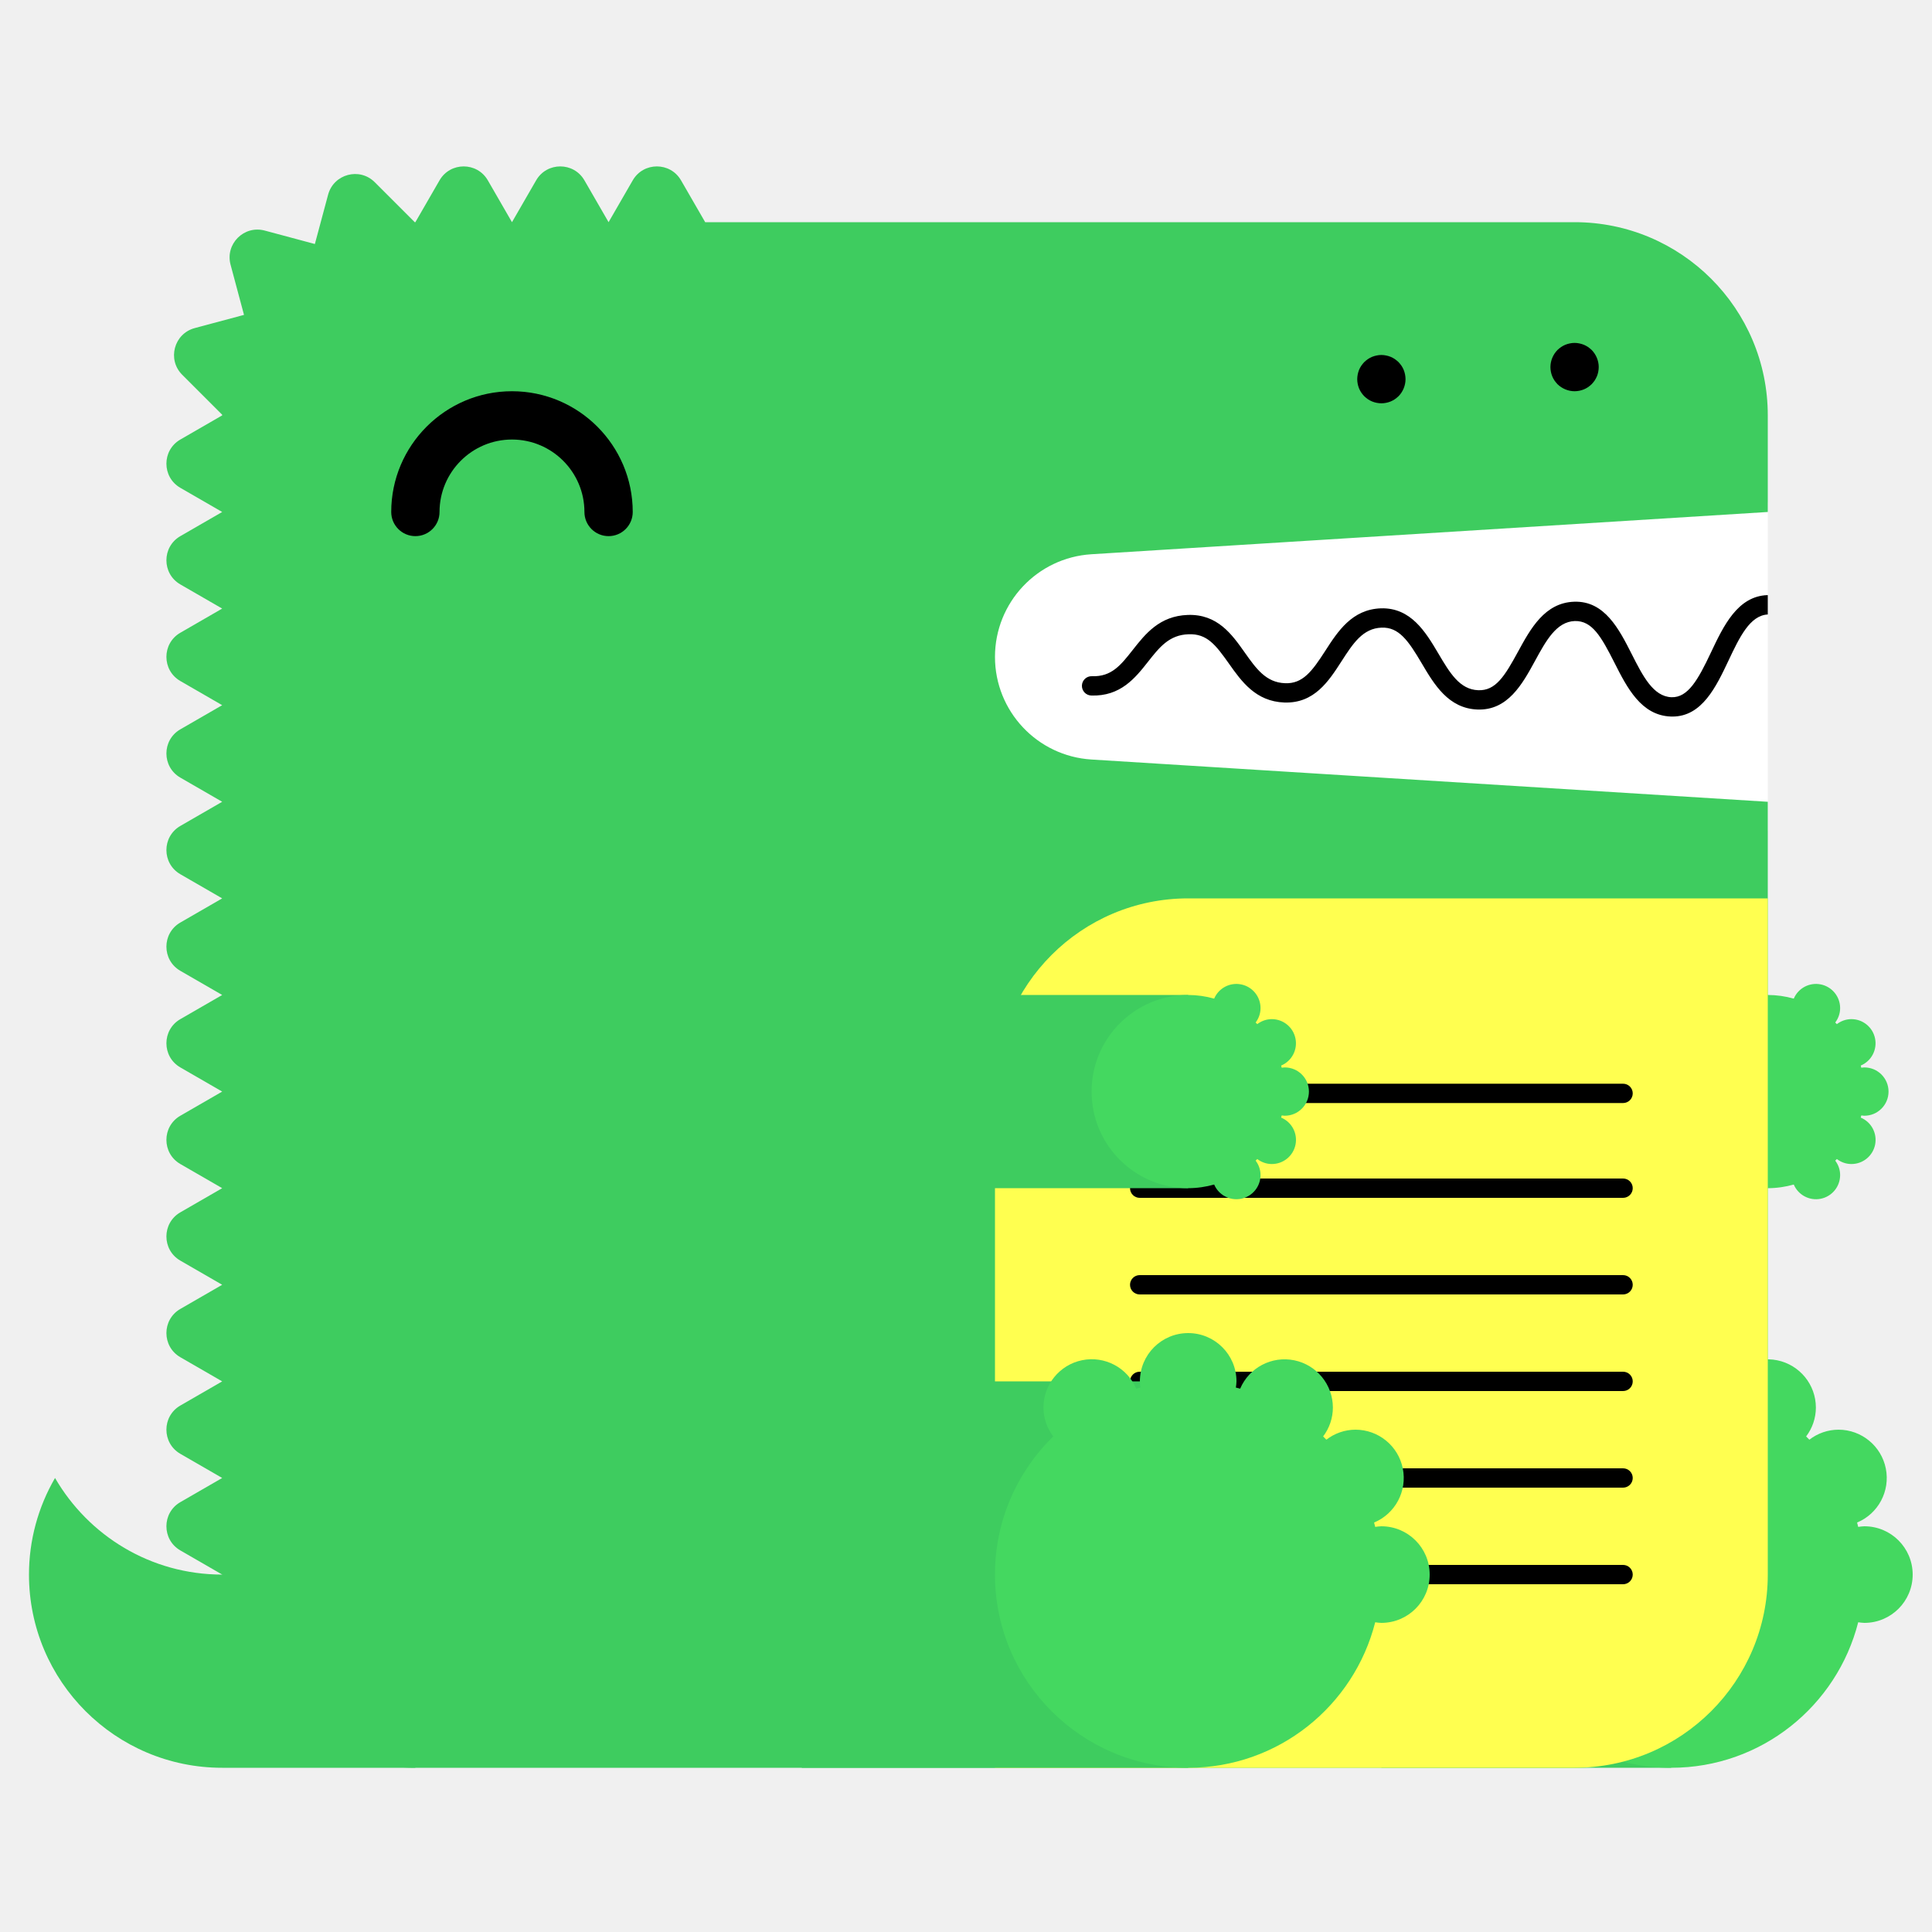
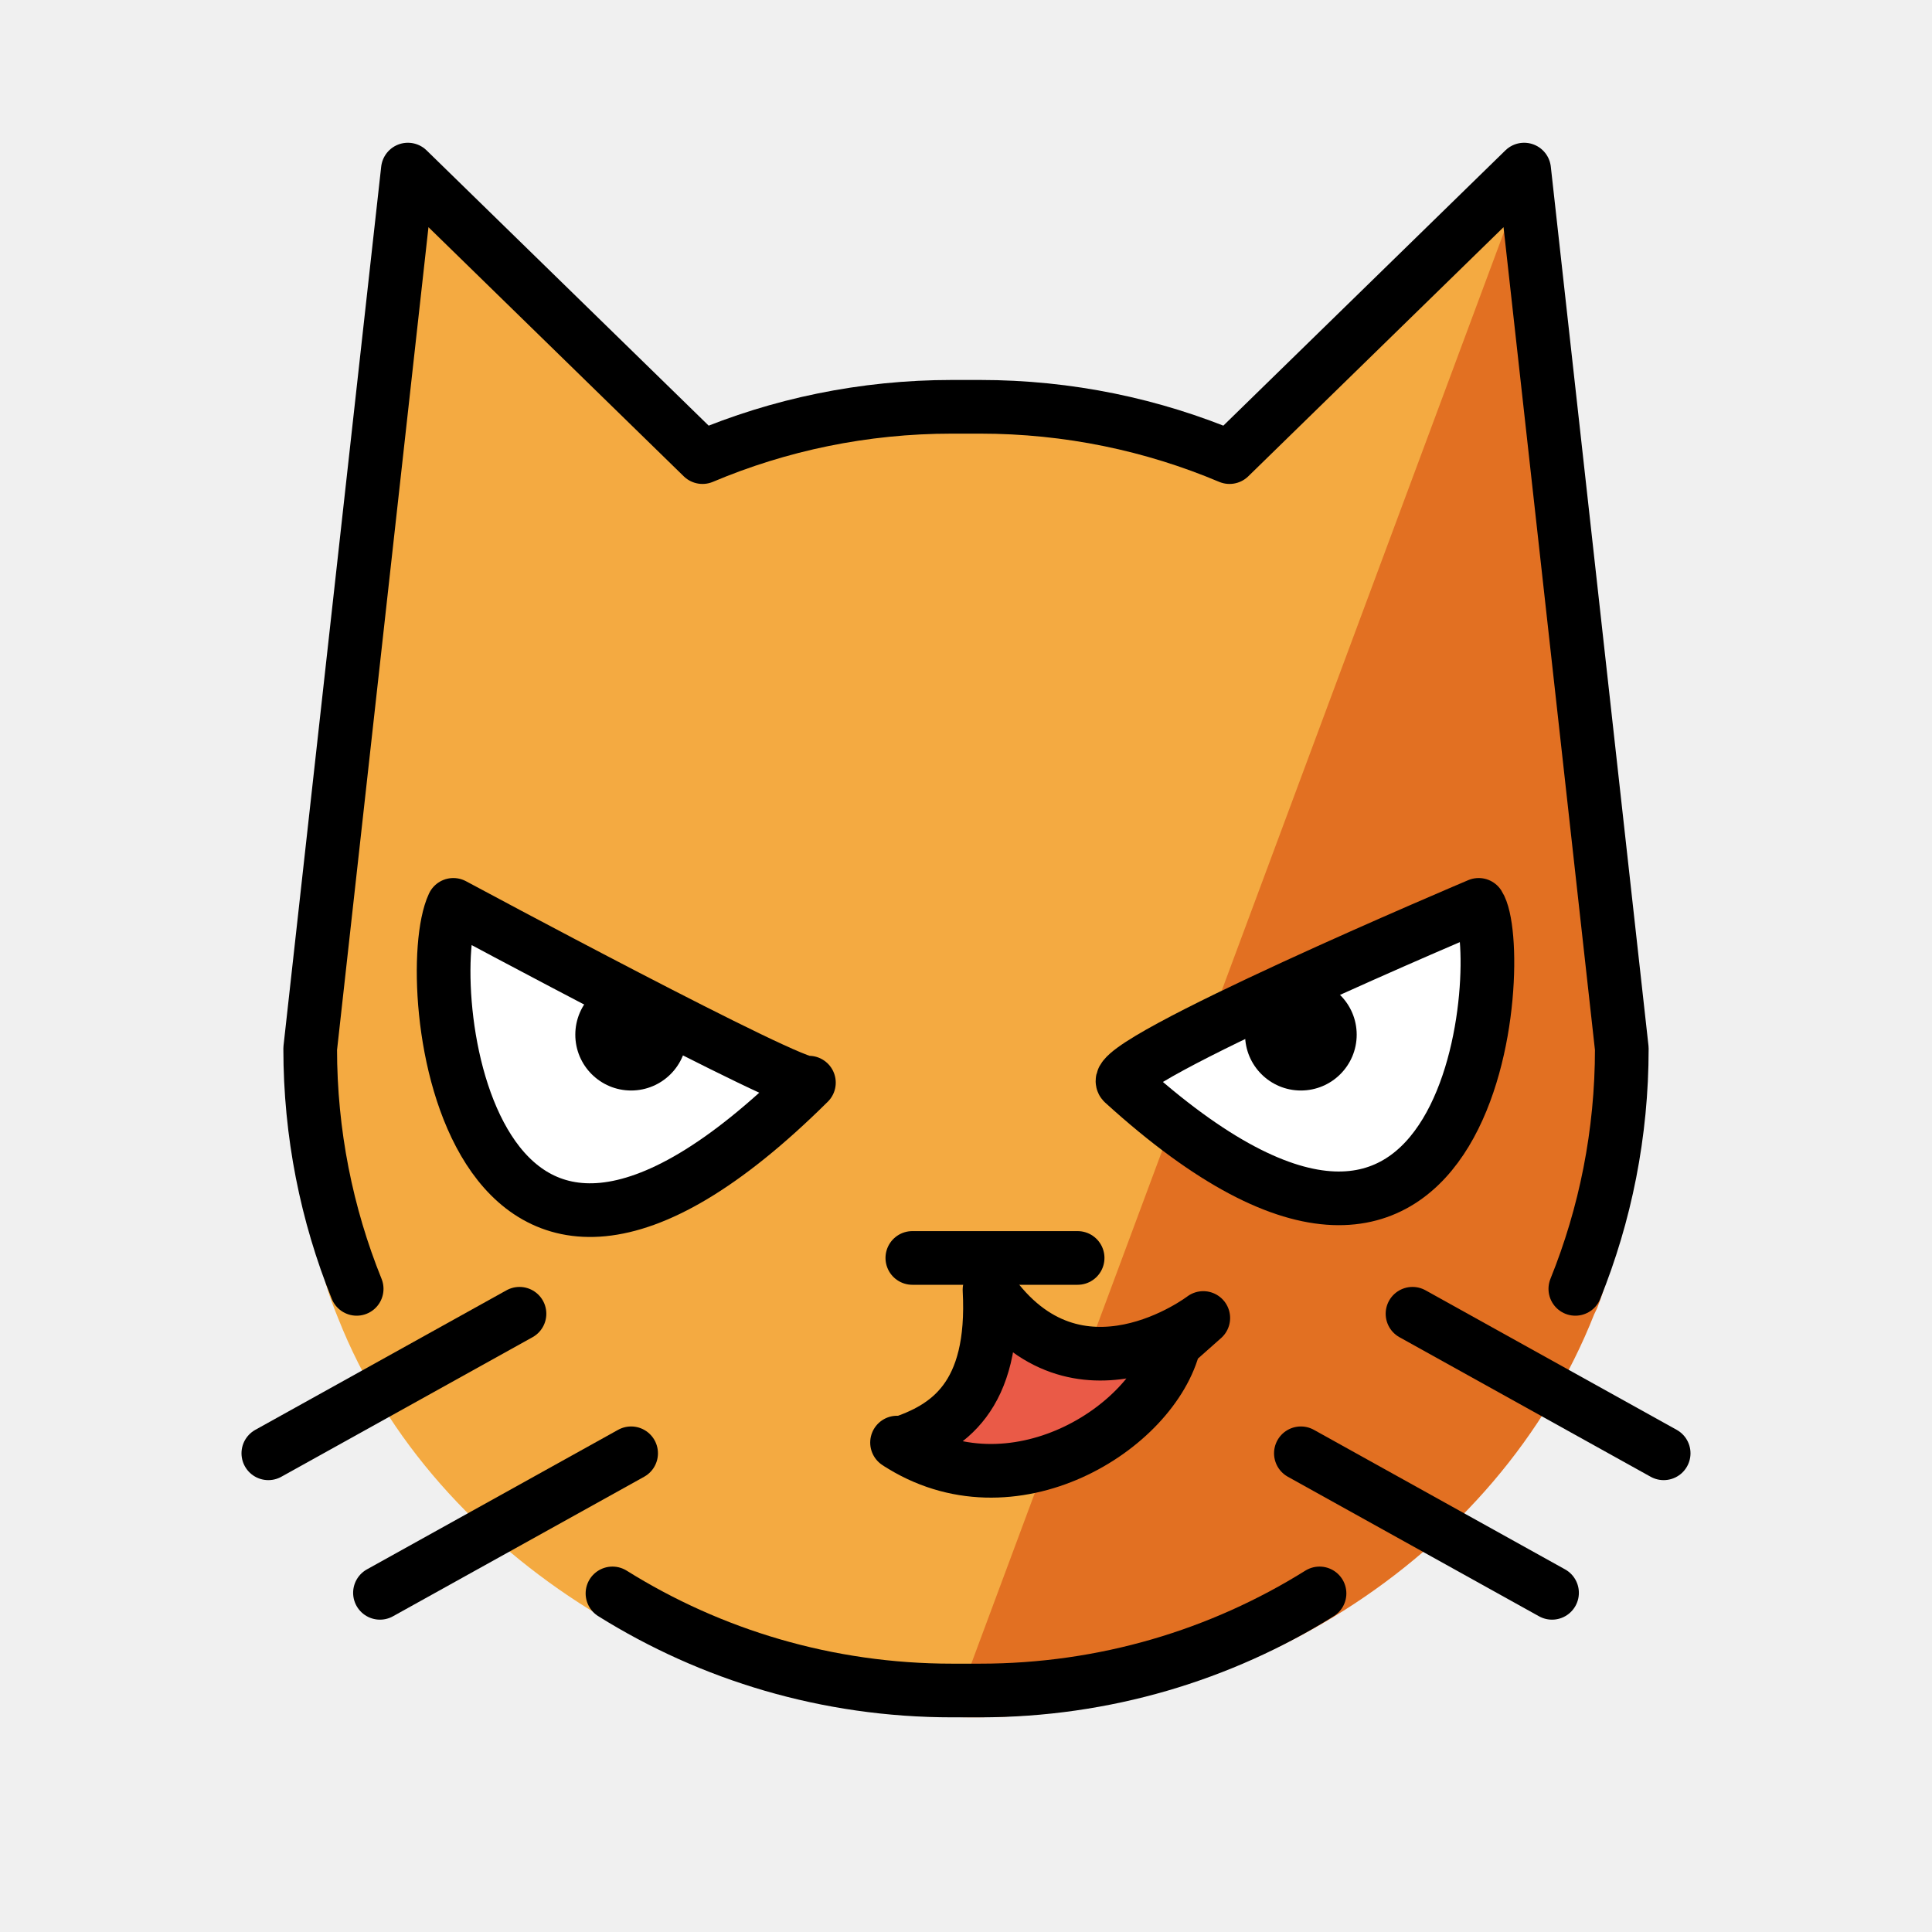
- <svg xmlns="http://www.w3.org/2000/svg" width="200" height="200" viewBox="0 0 200 200">
-   <g fill="none" fill-rule="evenodd">
-     <path fill="#FFF" d="M99 52h84v34H99z" />
-     <path d="M23 163c-7.398 0-13.843-4.027-17.303-10A19.886 19.886 0 0 0 3 163c0 11.046 8.954 20 20 20h20v-20H23z" fill="#3ECC5F" />
-     <path d="M112.98 57.376L183 53V43c0-11.046-8.954-20-20-20H73l-2.5-4.33c-1.112-1.925-3.889-1.925-5 0L63 23l-2.5-4.33c-1.111-1.925-3.889-1.925-5 0L53 23l-2.5-4.33c-1.111-1.925-3.889-1.925-5 0L43 23c-.022 0-.042.003-.065.003l-4.142-4.141c-1.57-1.571-4.252-.853-4.828 1.294l-1.369 5.104-5.192-1.392c-2.148-.575-4.111 1.389-3.535 3.536l1.39 5.193-5.102 1.367c-2.148.576-2.867 3.259-1.296 4.83l4.142 4.142c0 .021-.003.042-.003.064l-4.33 2.5c-1.925 1.111-1.925 3.889 0 5L23 53l-4.33 2.5c-1.925 1.111-1.925 3.889 0 5L23 63l-4.33 2.5c-1.925 1.111-1.925 3.889 0 5L23 73l-4.33 2.5c-1.925 1.111-1.925 3.889 0 5L23 83l-4.33 2.5c-1.925 1.111-1.925 3.889 0 5L23 93l-4.33 2.5c-1.925 1.111-1.925 3.889 0 5L23 103l-4.33 2.5c-1.925 1.111-1.925 3.889 0 5L23 113l-4.33 2.5c-1.925 1.111-1.925 3.889 0 5L23 123l-4.33 2.5c-1.925 1.111-1.925 3.889 0 5L23 133l-4.33 2.5c-1.925 1.111-1.925 3.889 0 5L23 143l-4.33 2.5c-1.925 1.111-1.925 3.889 0 5L23 153l-4.33 2.5c-1.925 1.111-1.925 3.889 0 5L23 163c0 11.046 8.954 20 20 20h120c11.046 0 20-8.954 20-20V83l-70.02-4.376A10.645 10.645 0 0 1 103 68c0-5.621 4.37-10.273 9.98-10.624" fill="#3ECC5F" />
-     <path fill="#3ECC5F" d="M143 183h30v-40h-30z" />
-     <path d="M193 158c-.219 0-.428.037-.639.064-.038-.15-.074-.301-.116-.451A5 5 0 0 0 190.32 148a4.96 4.96 0 0 0-3.016 1.036 26.531 26.531 0 0 0-.335-.336 4.955 4.955 0 0 0 1.011-2.987 5 5 0 0 0-9.599-1.959c-.148-.042-.297-.077-.445-.115.027-.211.064-.42.064-.639a5 5 0 0 0-5-5 5 5 0 0 0-5 5c0 .219.037.428.064.639-.148.038-.297.073-.445.115a4.998 4.998 0 0 0-9.599 1.959c0 1.125.384 2.151 1.011 2.987-3.717 3.632-6.031 8.693-6.031 14.3 0 11.046 8.954 20 20 20 9.339 0 17.16-6.41 19.361-15.064.211.027.42.064.639.064a5 5 0 0 0 5-5 5 5 0 0 0-5-5" fill="#44D860" />
-     <path fill="#3ECC5F" d="M153 123h30v-20h-30z" />
-     <path d="M193 115.5a2.5 2.5 0 1 0 0-5c-.109 0-.214.019-.319.032-.02-.075-.037-.15-.058-.225a2.501 2.501 0 0 0-.963-4.807c-.569 0-1.088.197-1.508.518a6.653 6.653 0 0 0-.168-.168c.314-.417.506-.931.506-1.494a2.5 2.5 0 0 0-4.8-.979A9.987 9.987 0 0 0 183 103c-5.522 0-10 4.478-10 10s4.478 10 10 10c.934 0 1.833-.138 2.69-.377a2.5 2.5 0 0 0 4.8-.979c0-.563-.192-1.077-.506-1.494.057-.055.113-.111.168-.168.42.321.939.518 1.508.518a2.5 2.5 0 0 0 .963-4.807c.021-.074.038-.15.058-.225.105.013.21.032.319.032" fill="#44D860" />
-     <path d="M63 55.5a2.5 2.5 0 0 1-2.5-2.5c0-4.136-3.364-7.5-7.5-7.5s-7.5 3.364-7.5 7.5a2.5 2.5 0 1 1-5 0c0-6.893 5.607-12.5 12.5-12.5S65.5 46.107 65.5 53a2.5 2.5 0 0 1-2.5 2.5" fill="#000" />
-     <path d="M103 183h60c11.046 0 20-8.954 20-20V93h-60c-11.046 0-20 8.954-20 20v70z" fill="#FFFF50" />
-     <path d="M168.02 124h-50.04a1 1 0 1 1 0-2h50.04a1 1 0 1 1 0 2m0 20h-50.04a1 1 0 1 1 0-2h50.04a1 1 0 1 1 0 2m0 20h-50.04a1 1 0 1 1 0-2h50.04a1 1 0 1 1 0 2m0-49.814h-50.04a1 1 0 1 1 0-2h50.04a1 1 0 1 1 0 2m0 19.814h-50.04a1 1 0 1 1 0-2h50.04a1 1 0 1 1 0 2m0 20h-50.04a1 1 0 1 1 0-2h50.04a1 1 0 1 1 0 2M183 61.611c-.012 0-.022-.006-.034-.005-3.09.105-4.552 3.196-5.842 5.923-1.346 2.85-2.387 4.703-4.093 4.647-1.889-.068-2.969-2.202-4.113-4.46-1.314-2.594-2.814-5.536-5.963-5.426-3.046.104-4.513 2.794-5.807 5.167-1.377 2.528-2.314 4.065-4.121 3.994-1.927-.07-2.951-1.805-4.136-3.813-1.321-2.236-2.848-4.75-5.936-4.664-2.994.103-4.465 2.385-5.763 4.4-1.373 2.13-2.335 3.428-4.165 3.351-1.973-.07-2.992-1.51-4.171-3.177-1.324-1.873-2.816-3.993-5.895-3.89-2.928.1-4.399 1.97-5.696 3.618-1.232 1.564-2.194 2.802-4.229 2.724a1 1 0 0 0-.072 2c3.017.101 4.545-1.8 5.872-3.487 1.177-1.496 2.193-2.787 4.193-2.855 1.926-.082 2.829 1.115 4.195 3.045 1.297 1.834 2.769 3.914 5.731 4.021 3.103.104 4.596-2.215 5.918-4.267 1.182-1.834 2.202-3.417 4.15-3.484 1.793-.067 2.769 1.35 4.145 3.681 1.297 2.197 2.766 4.686 5.787 4.796 3.125.108 4.634-2.62 5.949-5.035 1.139-2.088 2.214-4.06 4.119-4.126 1.793-.042 2.728 1.595 4.111 4.33 1.292 2.553 2.757 5.445 5.825 5.556l.169.003c3.064 0 4.518-3.075 5.805-5.794 1.139-2.41 2.217-4.68 4.067-4.773v-2z" fill="#000" />
-     <path fill="#3ECC5F" d="M83 183h40v-40H83z" />
-     <path d="M143 158c-.219 0-.428.037-.639.064-.038-.15-.074-.301-.116-.451A5 5 0 0 0 140.32 148a4.96 4.96 0 0 0-3.016 1.036 26.531 26.531 0 0 0-.335-.336 4.955 4.955 0 0 0 1.011-2.987 5 5 0 0 0-9.599-1.959c-.148-.042-.297-.077-.445-.115.027-.211.064-.42.064-.639a5 5 0 0 0-5-5 5 5 0 0 0-5 5c0 .219.037.428.064.639-.148.038-.297.073-.445.115a4.998 4.998 0 0 0-9.599 1.959c0 1.125.384 2.151 1.011 2.987-3.717 3.632-6.031 8.693-6.031 14.3 0 11.046 8.954 20 20 20 9.339 0 17.16-6.41 19.361-15.064.211.027.42.064.639.064a5 5 0 0 0 5-5 5 5 0 0 0-5-5" fill="#44D860" />
-     <path fill="#3ECC5F" d="M83 123h40v-20H83z" />
-     <path d="M133 115.5a2.5 2.5 0 1 0 0-5c-.109 0-.214.019-.319.032-.02-.075-.037-.15-.058-.225a2.501 2.501 0 0 0-.963-4.807c-.569 0-1.088.197-1.508.518a6.653 6.653 0 0 0-.168-.168c.314-.417.506-.931.506-1.494a2.5 2.5 0 0 0-4.8-.979A9.987 9.987 0 0 0 123 103c-5.522 0-10 4.478-10 10s4.478 10 10 10c.934 0 1.833-.138 2.69-.377a2.5 2.5 0 0 0 4.8-.979c0-.563-.192-1.077-.506-1.494.057-.055.113-.111.168-.168.42.321.939.518 1.508.518a2.5 2.5 0 0 0 .963-4.807c.021-.074.038-.15.058-.225.105.013.21.032.319.032" fill="#44D860" />
-     <path d="M143 41.75c-.16 0-.33-.02-.49-.05a2.52 2.52 0 0 1-.47-.14c-.15-.06-.29-.14-.431-.23-.13-.09-.259-.2-.38-.31-.109-.12-.219-.24-.309-.38s-.17-.28-.231-.43a2.619 2.619 0 0 1-.189-.96c0-.16.02-.33.05-.49.03-.16.08-.31.139-.47.061-.15.141-.29.231-.43.09-.13.2-.26.309-.38.121-.11.25-.22.38-.31.141-.09.281-.17.431-.23.149-.06.31-.11.47-.14.32-.07.65-.07.98 0 .159.03.32.08.47.14.149.06.29.14.43.23.13.09.259.2.38.31.11.12.22.25.31.38.09.14.17.28.23.43.06.16.11.31.14.47.029.16.05.33.05.49 0 .66-.271 1.31-.73 1.77-.121.11-.25.22-.38.31-.14.09-.281.17-.43.23a2.565 2.565 0 0 1-.96.19m20-1.25c-.66 0-1.3-.27-1.771-.73a3.802 3.802 0 0 1-.309-.38c-.09-.14-.17-.28-.231-.43a2.619 2.619 0 0 1-.189-.96c0-.66.27-1.3.729-1.77.121-.11.25-.22.38-.31.141-.09.281-.17.431-.23.149-.06.31-.11.47-.14.32-.07.66-.07.98 0 .159.03.32.08.47.14.149.06.29.14.43.23.13.09.259.2.38.31.459.47.73 1.11.73 1.77 0 .16-.021.33-.05.49-.03.16-.08.32-.14.47-.07.15-.14.29-.23.43-.09.13-.2.26-.31.38-.121.11-.25.22-.38.31-.14.09-.281.17-.43.23a2.565 2.565 0 0 1-.96.19" fill="#000" />
+ <svg xmlns="http://www.w3.org/2000/svg" id="emoji" viewBox="0 0 72 72">
+   <g id="color">
+     <path fill="#F4AA41" d="M58.666,48.945c-3.598,9.117-12.631,15.041-23.207,15.041c-9.117,0-19.256-5.734-22.854-14.851 l-0.126-0.313c-1.141-2.86-0.957-6.36-0.957-9.632L15.188,6.819l10.228,10.08 c2.923-1.248,6.137-1.939,9.51-1.939H35.99c3.373,0,6.588,0.691,9.51,1.939L56.728,5.819l3.722,33.876 c0,3.272-0.628,6.397-1.771,9.257" />
+     <path fill="#E27022" d="M35.458,63.987c10.609,0.343,20.354-5.891,23.952-15.007l0.111-0.231 c1.141-2.86,0.958-6.896,0.958-10.169l-3.75-31.76" />
+     <path fill="#EA5A47" d="M33.43,53.78c4.275,2.801,9.57-0.534,10.33-3.683l1.083-0.96c0,0-4.713,3.604-7.967-1.05 c0.215,4.006-1.562,5.151-3.376,5.74" />
+     <path fill="#FFFFFF" d="M55.106,33.741c0,0-13.906,5.878-13.252,6.625C55.16,52.469,56.204,35.427,55.106,33.741z" />
+     <path fill="#FFFFFF" d="M16.894,33.741c0,0,12.866,6.918,13.252,6.625C17.301,53.103,15.597,36.506,16.894,33.741z" />
+   </g>
+   <g id="hair" />
+   <g id="skin" />
+   <g id="skin-shadow" />
+   <g id="line">
+     <path fill="none" stroke="#000000" stroke-linecap="round" stroke-linejoin="round" stroke-miterlimit="10" stroke-width="2" d="M64,55.3" />
+     <line x1="34" x2="40.16" y1="46.88" y2="46.88" fill="none" stroke="#000000" stroke-linecap="round" stroke-linejoin="round" stroke-miterlimit="10" stroke-width="2" />
+     <path fill="none" stroke="#000000" stroke-linecap="round" stroke-linejoin="round" stroke-miterlimit="10" stroke-width="2" d="M33.43,53.761c4.275,2.801,9.57-0.534,10.33-3.683l1.083-0.96c0,0-4.713,3.604-7.967-1.05 c0.215,4.006-1.562,5.151-3.376,5.74" />
+     <path fill="none" stroke="#000000" stroke-linecap="round" stroke-linejoin="round" stroke-miterlimit="10" stroke-width="2" d="M55.106,33.722c0,0-13.906,5.878-13.252,6.625C55.16,52.45,56.204,35.408,55.106,33.722z" />
+     <line x1="62" x2="52.64" y1="54.16" y2="48.96" fill="none" stroke="#000000" stroke-linecap="round" stroke-linejoin="round" stroke-miterlimit="10" stroke-width="2" />
+     <path fill="none" stroke="#000000" stroke-linecap="round" stroke-linejoin="round" stroke-miterlimit="10" stroke-width="2" d="M52.64,46.88" />
+     <path fill="none" stroke="#000000" stroke-linecap="round" stroke-linejoin="round" stroke-miterlimit="10" stroke-width="2" d="M62,52.08" />
+     <line x1="57.84" x2="48.48" y1="59.36" y2="54.16" fill="none" stroke="#000000" stroke-linecap="round" stroke-linejoin="round" stroke-miterlimit="10" stroke-width="2" />
+     <path fill="none" stroke="#000000" stroke-linecap="round" stroke-linejoin="round" stroke-miterlimit="10" stroke-width="2" d="M46.4,55.2" />
+     <path fill="none" stroke="#000000" stroke-linecap="round" stroke-linejoin="round" stroke-miterlimit="10" stroke-width="2" d="M55.76,60.4" />
+     <path fill="none" stroke="#000000" stroke-linecap="round" stroke-linejoin="round" stroke-miterlimit="10" stroke-width="2" d="M13.292,48.032c-1.117-2.765-1.732-5.787-1.732-8.952l3.64-32.76L26.18,17.035c2.858-1.207,6.001-1.875,9.3-1.875 h1.04c3.299,0,6.441,0.668,9.301,1.875L56.8,6.32l3.64,32.76c0,3.165-0.614,6.186-1.732,8.952" />
+     <path fill="none" stroke="#000000" stroke-linecap="round" stroke-linejoin="round" stroke-miterlimit="10" stroke-width="2" d="M22.825,59.382C26.497,61.676,30.834,63,35.48,63h1.04c4.646,0,8.984-1.324,12.655-3.618" />
+     <path fill="none" stroke="#000000" stroke-linecap="round" stroke-linejoin="round" stroke-miterlimit="10" stroke-width="2" d="M16.894,33.722c0,0,12.866,6.918,13.252,6.625C17.301,53.084,15.597,36.487,16.894,33.722z" />
+     <line x1="10" x2="19.36" y1="54.16" y2="48.96" fill="none" stroke="#000000" stroke-linecap="round" stroke-linejoin="round" stroke-miterlimit="10" stroke-width="2" />
+     <path fill="none" stroke="#000000" stroke-linecap="round" stroke-linejoin="round" stroke-miterlimit="10" stroke-width="2" d="M19.36,46.88" />
+     <path fill="none" stroke="#000000" stroke-linecap="round" stroke-linejoin="round" stroke-miterlimit="10" stroke-width="2" d="M10,52.08" />
+     <line x1="14.16" x2="23.52" y1="59.36" y2="54.16" fill="none" stroke="#000000" stroke-linecap="round" stroke-linejoin="round" stroke-miterlimit="10" stroke-width="2" />
+     <path fill="none" stroke="#000000" stroke-linecap="round" stroke-linejoin="round" stroke-miterlimit="10" stroke-width="2" d="M25.6,55.2" />
+     <path fill="none" stroke="#000000" stroke-linecap="round" stroke-linejoin="round" stroke-miterlimit="10" stroke-width="2" d="M16.24,60.4" />
+     <circle cx="23.52" cy="38.56" r="2.08" />
+     <circle cx="48.48" cy="38.56" r="2.08" />
  </g>
</svg>
